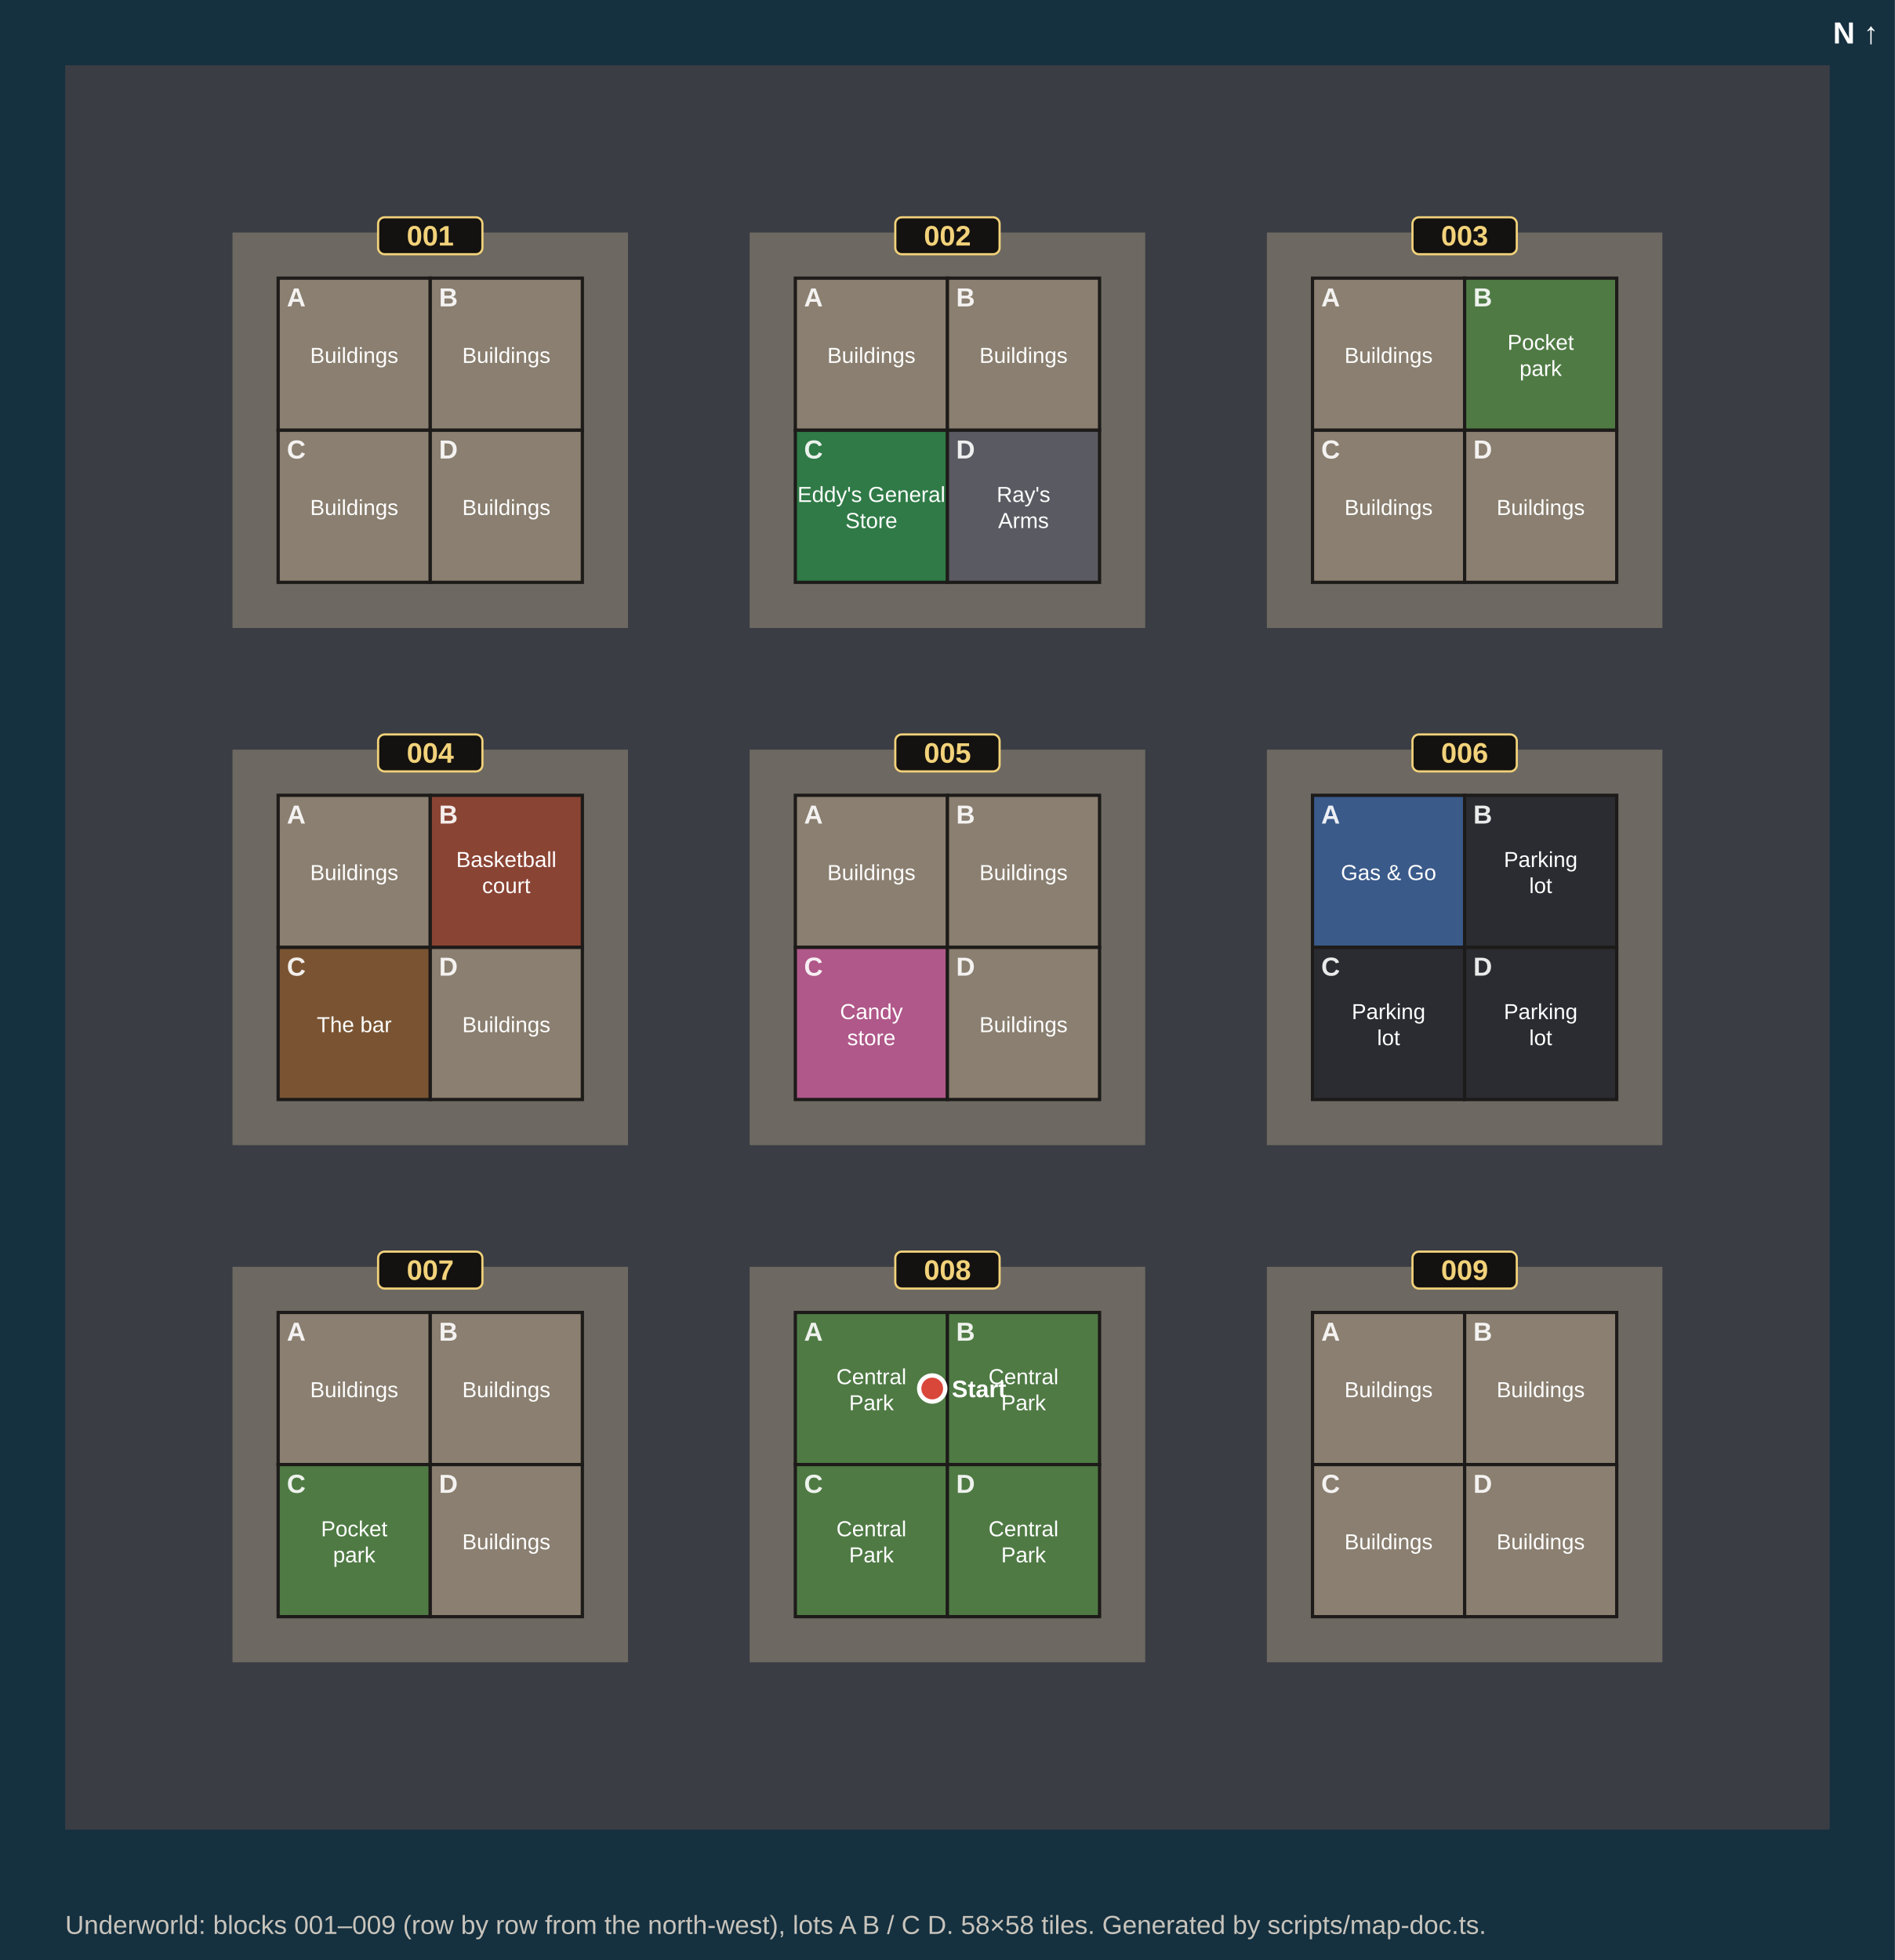
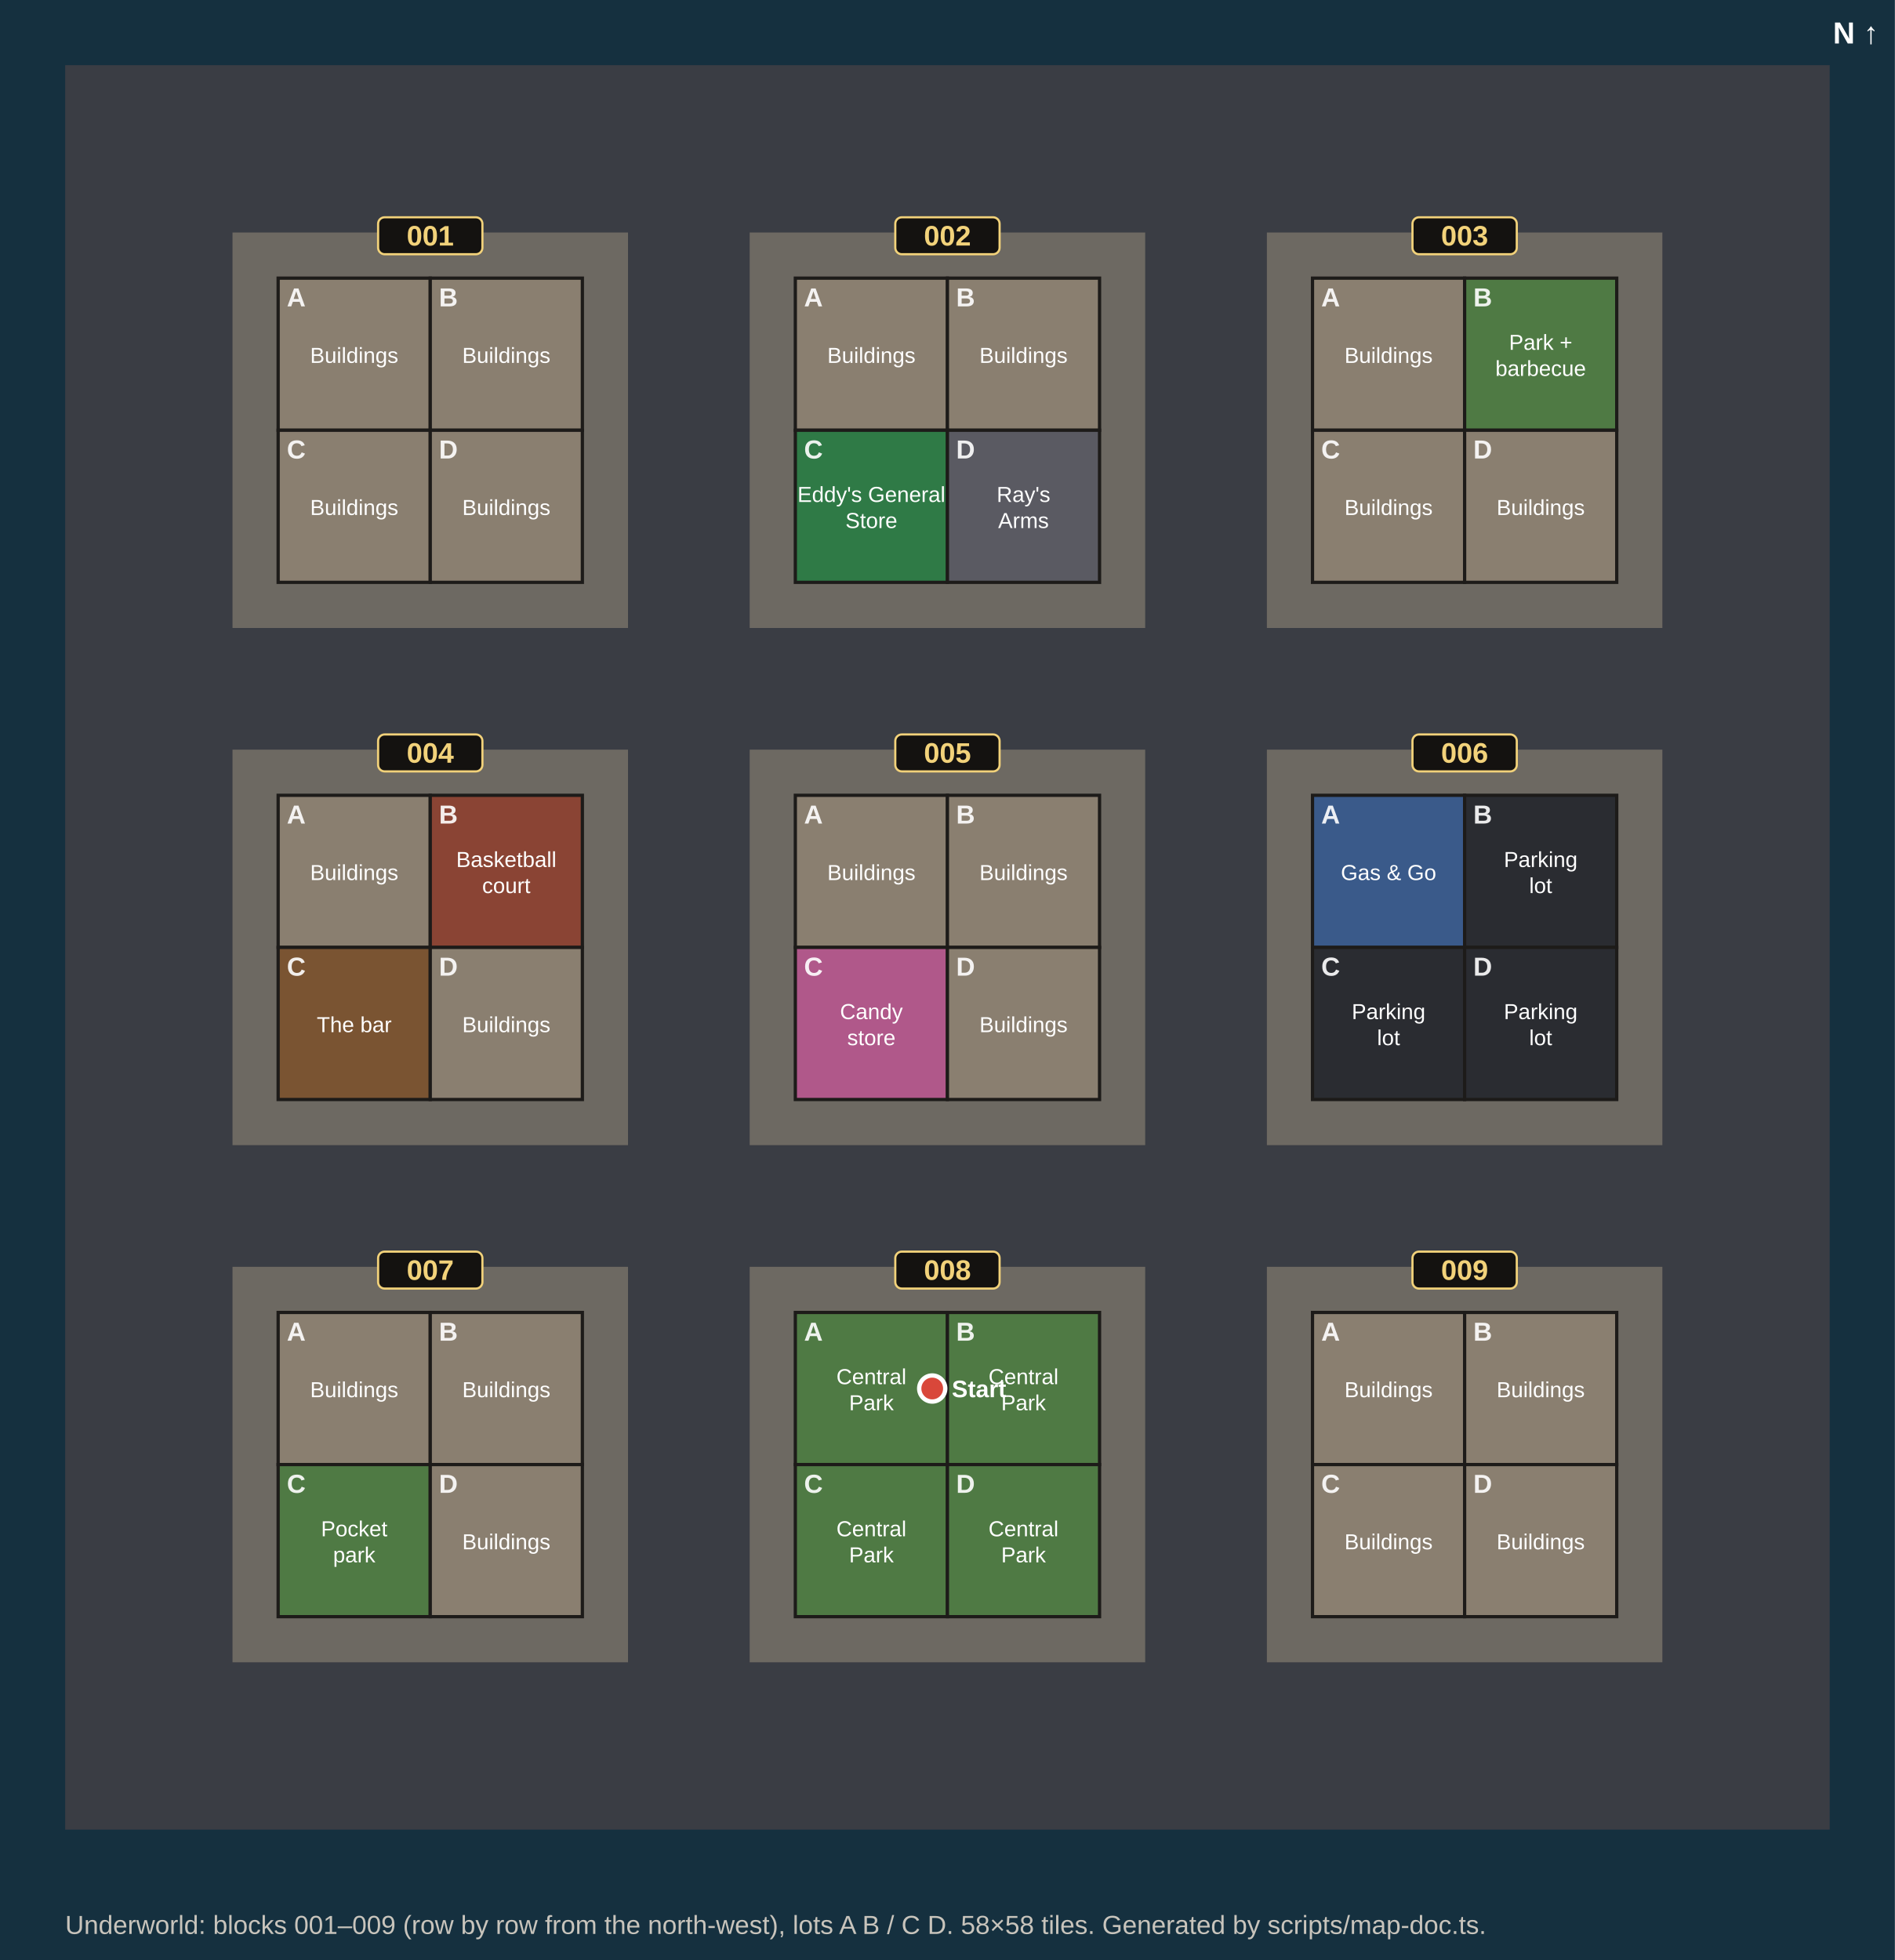
<svg xmlns="http://www.w3.org/2000/svg" width="872" height="902" viewBox="0 0 872 902" font-family="Arial, Helvetica, sans-serif">
  <rect width="872" height="902" fill="#15303f" />
  <rect x="30" y="30" width="812" height="812" fill="#3a3d44" />
  <rect x="107" y="107" width="182" height="182" fill="#6d6962" />
  <rect x="107" y="345" width="182" height="182" fill="#6d6962" />
  <rect x="107" y="583" width="182" height="182" fill="#6d6962" />
  <rect x="345" y="107" width="182" height="182" fill="#6d6962" />
  <rect x="345" y="345" width="182" height="182" fill="#6d6962" />
  <rect x="345" y="583" width="182" height="182" fill="#6d6962" />
  <rect x="583" y="107" width="182" height="182" fill="#6d6962" />
  <rect x="583" y="345" width="182" height="182" fill="#6d6962" />
  <rect x="583" y="583" width="182" height="182" fill="#6d6962" />
  <rect x="128" y="128" width="70" height="70" fill="#8a7f70" stroke="#1d1b19" stroke-width="1.5" />
  <rect x="198" y="128" width="70" height="70" fill="#8a7f70" stroke="#1d1b19" stroke-width="1.5" />
  <rect x="128" y="198" width="70" height="70" fill="#8a7f70" stroke="#1d1b19" stroke-width="1.5" />
  <rect x="198" y="198" width="70" height="70" fill="#8a7f70" stroke="#1d1b19" stroke-width="1.5" />
  <rect x="128" y="366" width="70" height="70" fill="#8a7f70" stroke="#1d1b19" stroke-width="1.5" />
  <rect x="198" y="366" width="70" height="70" fill="#8a4434" stroke="#1d1b19" stroke-width="1.5" />
  <rect x="128" y="436" width="70" height="70" fill="#7a5432" stroke="#1d1b19" stroke-width="1.5" />
  <rect x="198" y="436" width="70" height="70" fill="#8a7f70" stroke="#1d1b19" stroke-width="1.5" />
  <rect x="128" y="604" width="70" height="70" fill="#8a7f70" stroke="#1d1b19" stroke-width="1.5" />
  <rect x="198" y="604" width="70" height="70" fill="#8a7f70" stroke="#1d1b19" stroke-width="1.5" />
  <rect x="128" y="674" width="70" height="70" fill="#4f7a44" stroke="#1d1b19" stroke-width="1.5" />
  <rect x="198" y="674" width="70" height="70" fill="#8a7f70" stroke="#1d1b19" stroke-width="1.5" />
  <rect x="366" y="128" width="70" height="70" fill="#8a7f70" stroke="#1d1b19" stroke-width="1.5" />
  <rect x="436" y="128" width="70" height="70" fill="#8a7f70" stroke="#1d1b19" stroke-width="1.5" />
  <rect x="366" y="198" width="70" height="70" fill="#2f7a46" stroke="#1d1b19" stroke-width="1.5" />
  <rect x="436" y="198" width="70" height="70" fill="#5a5a62" stroke="#1d1b19" stroke-width="1.5" />
  <rect x="366" y="366" width="70" height="70" fill="#8a7f70" stroke="#1d1b19" stroke-width="1.5" />
  <rect x="436" y="366" width="70" height="70" fill="#8a7f70" stroke="#1d1b19" stroke-width="1.5" />
  <rect x="366" y="436" width="70" height="70" fill="#b0588a" stroke="#1d1b19" stroke-width="1.5" />
  <rect x="436" y="436" width="70" height="70" fill="#8a7f70" stroke="#1d1b19" stroke-width="1.5" />
  <rect x="366" y="604" width="70" height="70" fill="#4f7a44" stroke="#1d1b19" stroke-width="1.5" />
  <rect x="436" y="604" width="70" height="70" fill="#4f7a44" stroke="#1d1b19" stroke-width="1.5" />
  <rect x="366" y="674" width="70" height="70" fill="#4f7a44" stroke="#1d1b19" stroke-width="1.5" />
  <rect x="436" y="674" width="70" height="70" fill="#4f7a44" stroke="#1d1b19" stroke-width="1.5" />
  <rect x="604" y="128" width="70" height="70" fill="#8a7f70" stroke="#1d1b19" stroke-width="1.5" />
  <rect x="674" y="128" width="70" height="70" fill="#4f7a44" stroke="#1d1b19" stroke-width="1.5" />
  <rect x="604" y="198" width="70" height="70" fill="#8a7f70" stroke="#1d1b19" stroke-width="1.5" />
  <rect x="674" y="198" width="70" height="70" fill="#8a7f70" stroke="#1d1b19" stroke-width="1.5" />
  <rect x="604" y="366" width="70" height="70" fill="#3a5a8a" stroke="#1d1b19" stroke-width="1.5" />
  <rect x="674" y="366" width="70" height="70" fill="#2a2c31" stroke="#1d1b19" stroke-width="1.5" />
  <rect x="604" y="436" width="70" height="70" fill="#2a2c31" stroke="#1d1b19" stroke-width="1.5" />
  <rect x="674" y="436" width="70" height="70" fill="#2a2c31" stroke="#1d1b19" stroke-width="1.5" />
  <rect x="604" y="604" width="70" height="70" fill="#8a7f70" stroke="#1d1b19" stroke-width="1.5" />
  <rect x="674" y="604" width="70" height="70" fill="#8a7f70" stroke="#1d1b19" stroke-width="1.5" />
  <rect x="604" y="674" width="70" height="70" fill="#8a7f70" stroke="#1d1b19" stroke-width="1.5" />
  <rect x="674" y="674" width="70" height="70" fill="#8a7f70" stroke="#1d1b19" stroke-width="1.5" />
  <text x="132" y="141" font-size="12" font-weight="700" fill="#ffffff" opacity="0.9">A</text>
  <text x="163" y="167" font-size="10" text-anchor="middle" fill="#ffffff">Buildings</text>
  <text x="202" y="141" font-size="12" font-weight="700" fill="#ffffff" opacity="0.9">B</text>
  <text x="233" y="167" font-size="10" text-anchor="middle" fill="#ffffff">Buildings</text>
  <text x="132" y="211" font-size="12" font-weight="700" fill="#ffffff" opacity="0.9">C</text>
  <text x="163" y="237" font-size="10" text-anchor="middle" fill="#ffffff">Buildings</text>
  <text x="202" y="211" font-size="12" font-weight="700" fill="#ffffff" opacity="0.9">D</text>
  <text x="233" y="237" font-size="10" text-anchor="middle" fill="#ffffff">Buildings</text>
  <text x="132" y="379" font-size="12" font-weight="700" fill="#ffffff" opacity="0.9">A</text>
  <text x="163" y="405" font-size="10" text-anchor="middle" fill="#ffffff">Buildings</text>
  <text x="202" y="379" font-size="12" font-weight="700" fill="#ffffff" opacity="0.9">B</text>
  <text x="233" y="399" font-size="10" text-anchor="middle" fill="#ffffff">Basketball</text>
  <text x="233" y="411" font-size="10" text-anchor="middle" fill="#ffffff">court</text>
  <text x="132" y="449" font-size="12" font-weight="700" fill="#ffffff" opacity="0.9">C</text>
  <text x="163" y="475" font-size="10" text-anchor="middle" fill="#ffffff">The bar</text>
  <text x="202" y="449" font-size="12" font-weight="700" fill="#ffffff" opacity="0.9">D</text>
  <text x="233" y="475" font-size="10" text-anchor="middle" fill="#ffffff">Buildings</text>
  <text x="132" y="617" font-size="12" font-weight="700" fill="#ffffff" opacity="0.9">A</text>
  <text x="163" y="643" font-size="10" text-anchor="middle" fill="#ffffff">Buildings</text>
  <text x="202" y="617" font-size="12" font-weight="700" fill="#ffffff" opacity="0.9">B</text>
  <text x="233" y="643" font-size="10" text-anchor="middle" fill="#ffffff">Buildings</text>
  <text x="132" y="687" font-size="12" font-weight="700" fill="#ffffff" opacity="0.9">C</text>
  <text x="163" y="707" font-size="10" text-anchor="middle" fill="#ffffff">Pocket</text>
  <text x="163" y="719" font-size="10" text-anchor="middle" fill="#ffffff">park</text>
  <text x="202" y="687" font-size="12" font-weight="700" fill="#ffffff" opacity="0.9">D</text>
  <text x="233" y="713" font-size="10" text-anchor="middle" fill="#ffffff">Buildings</text>
  <text x="370" y="141" font-size="12" font-weight="700" fill="#ffffff" opacity="0.9">A</text>
  <text x="401" y="167" font-size="10" text-anchor="middle" fill="#ffffff">Buildings</text>
  <text x="440" y="141" font-size="12" font-weight="700" fill="#ffffff" opacity="0.9">B</text>
  <text x="471" y="167" font-size="10" text-anchor="middle" fill="#ffffff">Buildings</text>
  <text x="370" y="211" font-size="12" font-weight="700" fill="#ffffff" opacity="0.9">C</text>
  <text x="401" y="231" font-size="10" text-anchor="middle" fill="#ffffff">Eddy's General</text>
  <text x="401" y="243" font-size="10" text-anchor="middle" fill="#ffffff">Store</text>
  <text x="440" y="211" font-size="12" font-weight="700" fill="#ffffff" opacity="0.9">D</text>
  <text x="471" y="231" font-size="10" text-anchor="middle" fill="#ffffff">Ray's</text>
  <text x="471" y="243" font-size="10" text-anchor="middle" fill="#ffffff">Arms</text>
  <text x="370" y="379" font-size="12" font-weight="700" fill="#ffffff" opacity="0.9">A</text>
  <text x="401" y="405" font-size="10" text-anchor="middle" fill="#ffffff">Buildings</text>
  <text x="440" y="379" font-size="12" font-weight="700" fill="#ffffff" opacity="0.9">B</text>
  <text x="471" y="405" font-size="10" text-anchor="middle" fill="#ffffff">Buildings</text>
  <text x="370" y="449" font-size="12" font-weight="700" fill="#ffffff" opacity="0.9">C</text>
  <text x="401" y="469" font-size="10" text-anchor="middle" fill="#ffffff">Candy</text>
  <text x="401" y="481" font-size="10" text-anchor="middle" fill="#ffffff">store</text>
  <text x="440" y="449" font-size="12" font-weight="700" fill="#ffffff" opacity="0.9">D</text>
  <text x="471" y="475" font-size="10" text-anchor="middle" fill="#ffffff">Buildings</text>
  <text x="370" y="617" font-size="12" font-weight="700" fill="#ffffff" opacity="0.9">A</text>
  <text x="401" y="637" font-size="10" text-anchor="middle" fill="#ffffff">Central</text>
  <text x="401" y="649" font-size="10" text-anchor="middle" fill="#ffffff">Park</text>
  <text x="440" y="617" font-size="12" font-weight="700" fill="#ffffff" opacity="0.9">B</text>
  <text x="471" y="637" font-size="10" text-anchor="middle" fill="#ffffff">Central</text>
  <text x="471" y="649" font-size="10" text-anchor="middle" fill="#ffffff">Park</text>
  <text x="370" y="687" font-size="12" font-weight="700" fill="#ffffff" opacity="0.9">C</text>
  <text x="401" y="707" font-size="10" text-anchor="middle" fill="#ffffff">Central</text>
  <text x="401" y="719" font-size="10" text-anchor="middle" fill="#ffffff">Park</text>
  <text x="440" y="687" font-size="12" font-weight="700" fill="#ffffff" opacity="0.9">D</text>
  <text x="471" y="707" font-size="10" text-anchor="middle" fill="#ffffff">Central</text>
  <text x="471" y="719" font-size="10" text-anchor="middle" fill="#ffffff">Park</text>
  <text x="608" y="141" font-size="12" font-weight="700" fill="#ffffff" opacity="0.9">A</text>
  <text x="639" y="167" font-size="10" text-anchor="middle" fill="#ffffff">Buildings</text>
  <text x="678" y="141" font-size="12" font-weight="700" fill="#ffffff" opacity="0.9">B</text>
-   <text x="709" y="161" font-size="10" text-anchor="middle" fill="#ffffff">Pocket</text>
-   <text x="709" y="173" font-size="10" text-anchor="middle" fill="#ffffff">park</text>
+   <text x="709" y="161" font-size="10" text-anchor="middle" fill="#ffffff">Park +</text>
+   <text x="709" y="173" font-size="10" text-anchor="middle" fill="#ffffff">barbecue</text>
  <text x="608" y="211" font-size="12" font-weight="700" fill="#ffffff" opacity="0.9">C</text>
  <text x="639" y="237" font-size="10" text-anchor="middle" fill="#ffffff">Buildings</text>
  <text x="678" y="211" font-size="12" font-weight="700" fill="#ffffff" opacity="0.9">D</text>
  <text x="709" y="237" font-size="10" text-anchor="middle" fill="#ffffff">Buildings</text>
  <text x="608" y="379" font-size="12" font-weight="700" fill="#ffffff" opacity="0.9">A</text>
  <text x="639" y="405" font-size="10" text-anchor="middle" fill="#ffffff">Gas &amp; Go</text>
  <text x="678" y="379" font-size="12" font-weight="700" fill="#ffffff" opacity="0.9">B</text>
  <text x="709" y="399" font-size="10" text-anchor="middle" fill="#ffffff">Parking</text>
  <text x="709" y="411" font-size="10" text-anchor="middle" fill="#ffffff">lot</text>
  <text x="608" y="449" font-size="12" font-weight="700" fill="#ffffff" opacity="0.9">C</text>
  <text x="639" y="469" font-size="10" text-anchor="middle" fill="#ffffff">Parking</text>
  <text x="639" y="481" font-size="10" text-anchor="middle" fill="#ffffff">lot</text>
  <text x="678" y="449" font-size="12" font-weight="700" fill="#ffffff" opacity="0.9">D</text>
  <text x="709" y="469" font-size="10" text-anchor="middle" fill="#ffffff">Parking</text>
  <text x="709" y="481" font-size="10" text-anchor="middle" fill="#ffffff">lot</text>
  <text x="608" y="617" font-size="12" font-weight="700" fill="#ffffff" opacity="0.9">A</text>
  <text x="639" y="643" font-size="10" text-anchor="middle" fill="#ffffff">Buildings</text>
  <text x="678" y="617" font-size="12" font-weight="700" fill="#ffffff" opacity="0.9">B</text>
  <text x="709" y="643" font-size="10" text-anchor="middle" fill="#ffffff">Buildings</text>
  <text x="608" y="687" font-size="12" font-weight="700" fill="#ffffff" opacity="0.9">C</text>
  <text x="639" y="713" font-size="10" text-anchor="middle" fill="#ffffff">Buildings</text>
  <text x="678" y="687" font-size="12" font-weight="700" fill="#ffffff" opacity="0.9">D</text>
  <text x="709" y="713" font-size="10" text-anchor="middle" fill="#ffffff">Buildings</text>
  <rect x="174" y="100" width="48" height="17" rx="3" fill="#141210" stroke="#f2d27a" />
  <text x="198" y="113" font-size="13" font-weight="700" text-anchor="middle" fill="#f2d27a">001</text>
  <rect x="174" y="338" width="48" height="17" rx="3" fill="#141210" stroke="#f2d27a" />
  <text x="198" y="351" font-size="13" font-weight="700" text-anchor="middle" fill="#f2d27a">004</text>
  <rect x="174" y="576" width="48" height="17" rx="3" fill="#141210" stroke="#f2d27a" />
  <text x="198" y="589" font-size="13" font-weight="700" text-anchor="middle" fill="#f2d27a">007</text>
  <rect x="412" y="100" width="48" height="17" rx="3" fill="#141210" stroke="#f2d27a" />
  <text x="436" y="113" font-size="13" font-weight="700" text-anchor="middle" fill="#f2d27a">002</text>
  <rect x="412" y="338" width="48" height="17" rx="3" fill="#141210" stroke="#f2d27a" />
  <text x="436" y="351" font-size="13" font-weight="700" text-anchor="middle" fill="#f2d27a">005</text>
  <rect x="412" y="576" width="48" height="17" rx="3" fill="#141210" stroke="#f2d27a" />
  <text x="436" y="589" font-size="13" font-weight="700" text-anchor="middle" fill="#f2d27a">008</text>
  <rect x="650" y="100" width="48" height="17" rx="3" fill="#141210" stroke="#f2d27a" />
  <text x="674" y="113" font-size="13" font-weight="700" text-anchor="middle" fill="#f2d27a">003</text>
  <rect x="650" y="338" width="48" height="17" rx="3" fill="#141210" stroke="#f2d27a" />
  <text x="674" y="351" font-size="13" font-weight="700" text-anchor="middle" fill="#f2d27a">006</text>
  <rect x="650" y="576" width="48" height="17" rx="3" fill="#141210" stroke="#f2d27a" />
  <text x="674" y="589" font-size="13" font-weight="700" text-anchor="middle" fill="#f2d27a">009</text>
  <circle cx="429" cy="639" r="6" fill="#d9473a" stroke="#ffffff" stroke-width="2" />
  <text x="438" y="643" font-size="11" font-weight="700" fill="#ffffff">Start</text>
  <text x="854" y="20" font-size="14" font-weight="700" text-anchor="middle" fill="#ffffff">N ↑</text>
  <text x="30" y="890" font-size="12" fill="#c8c4bc">Underworld: blocks 001–009 (row by row from the north-west), lots A B / C D. 58×58 tiles. Generated by scripts/map-doc.ts.</text>
</svg>
